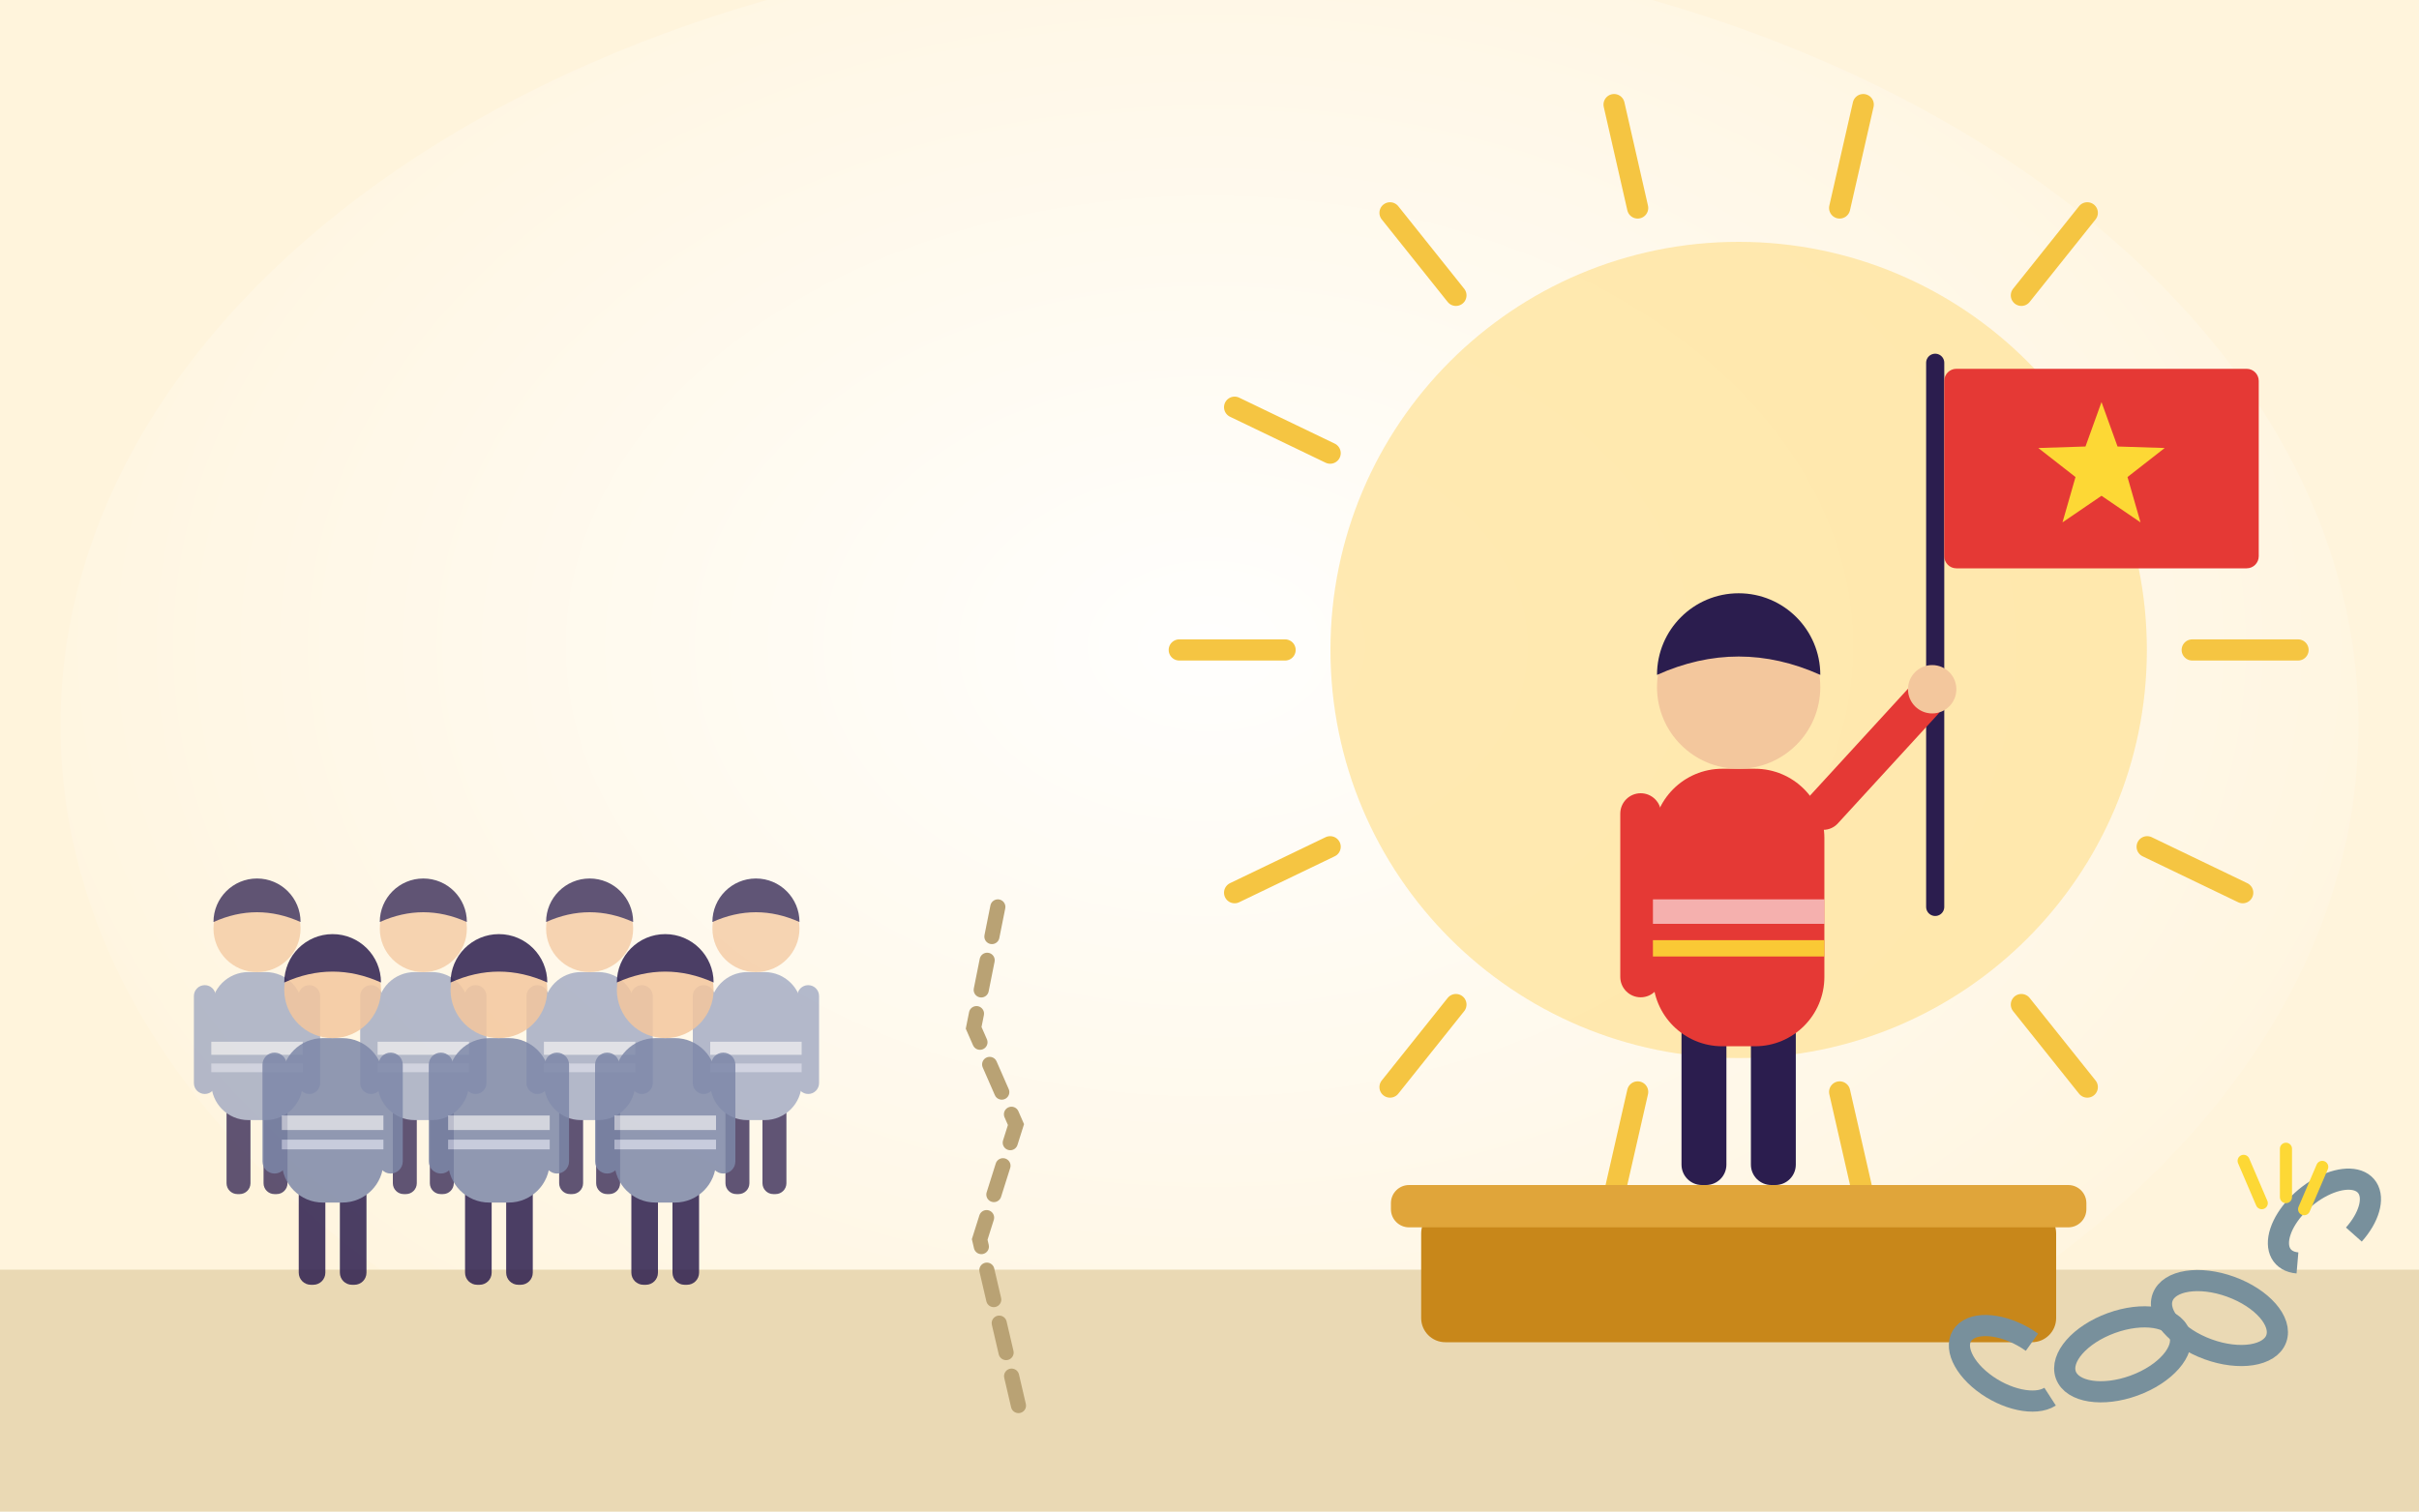
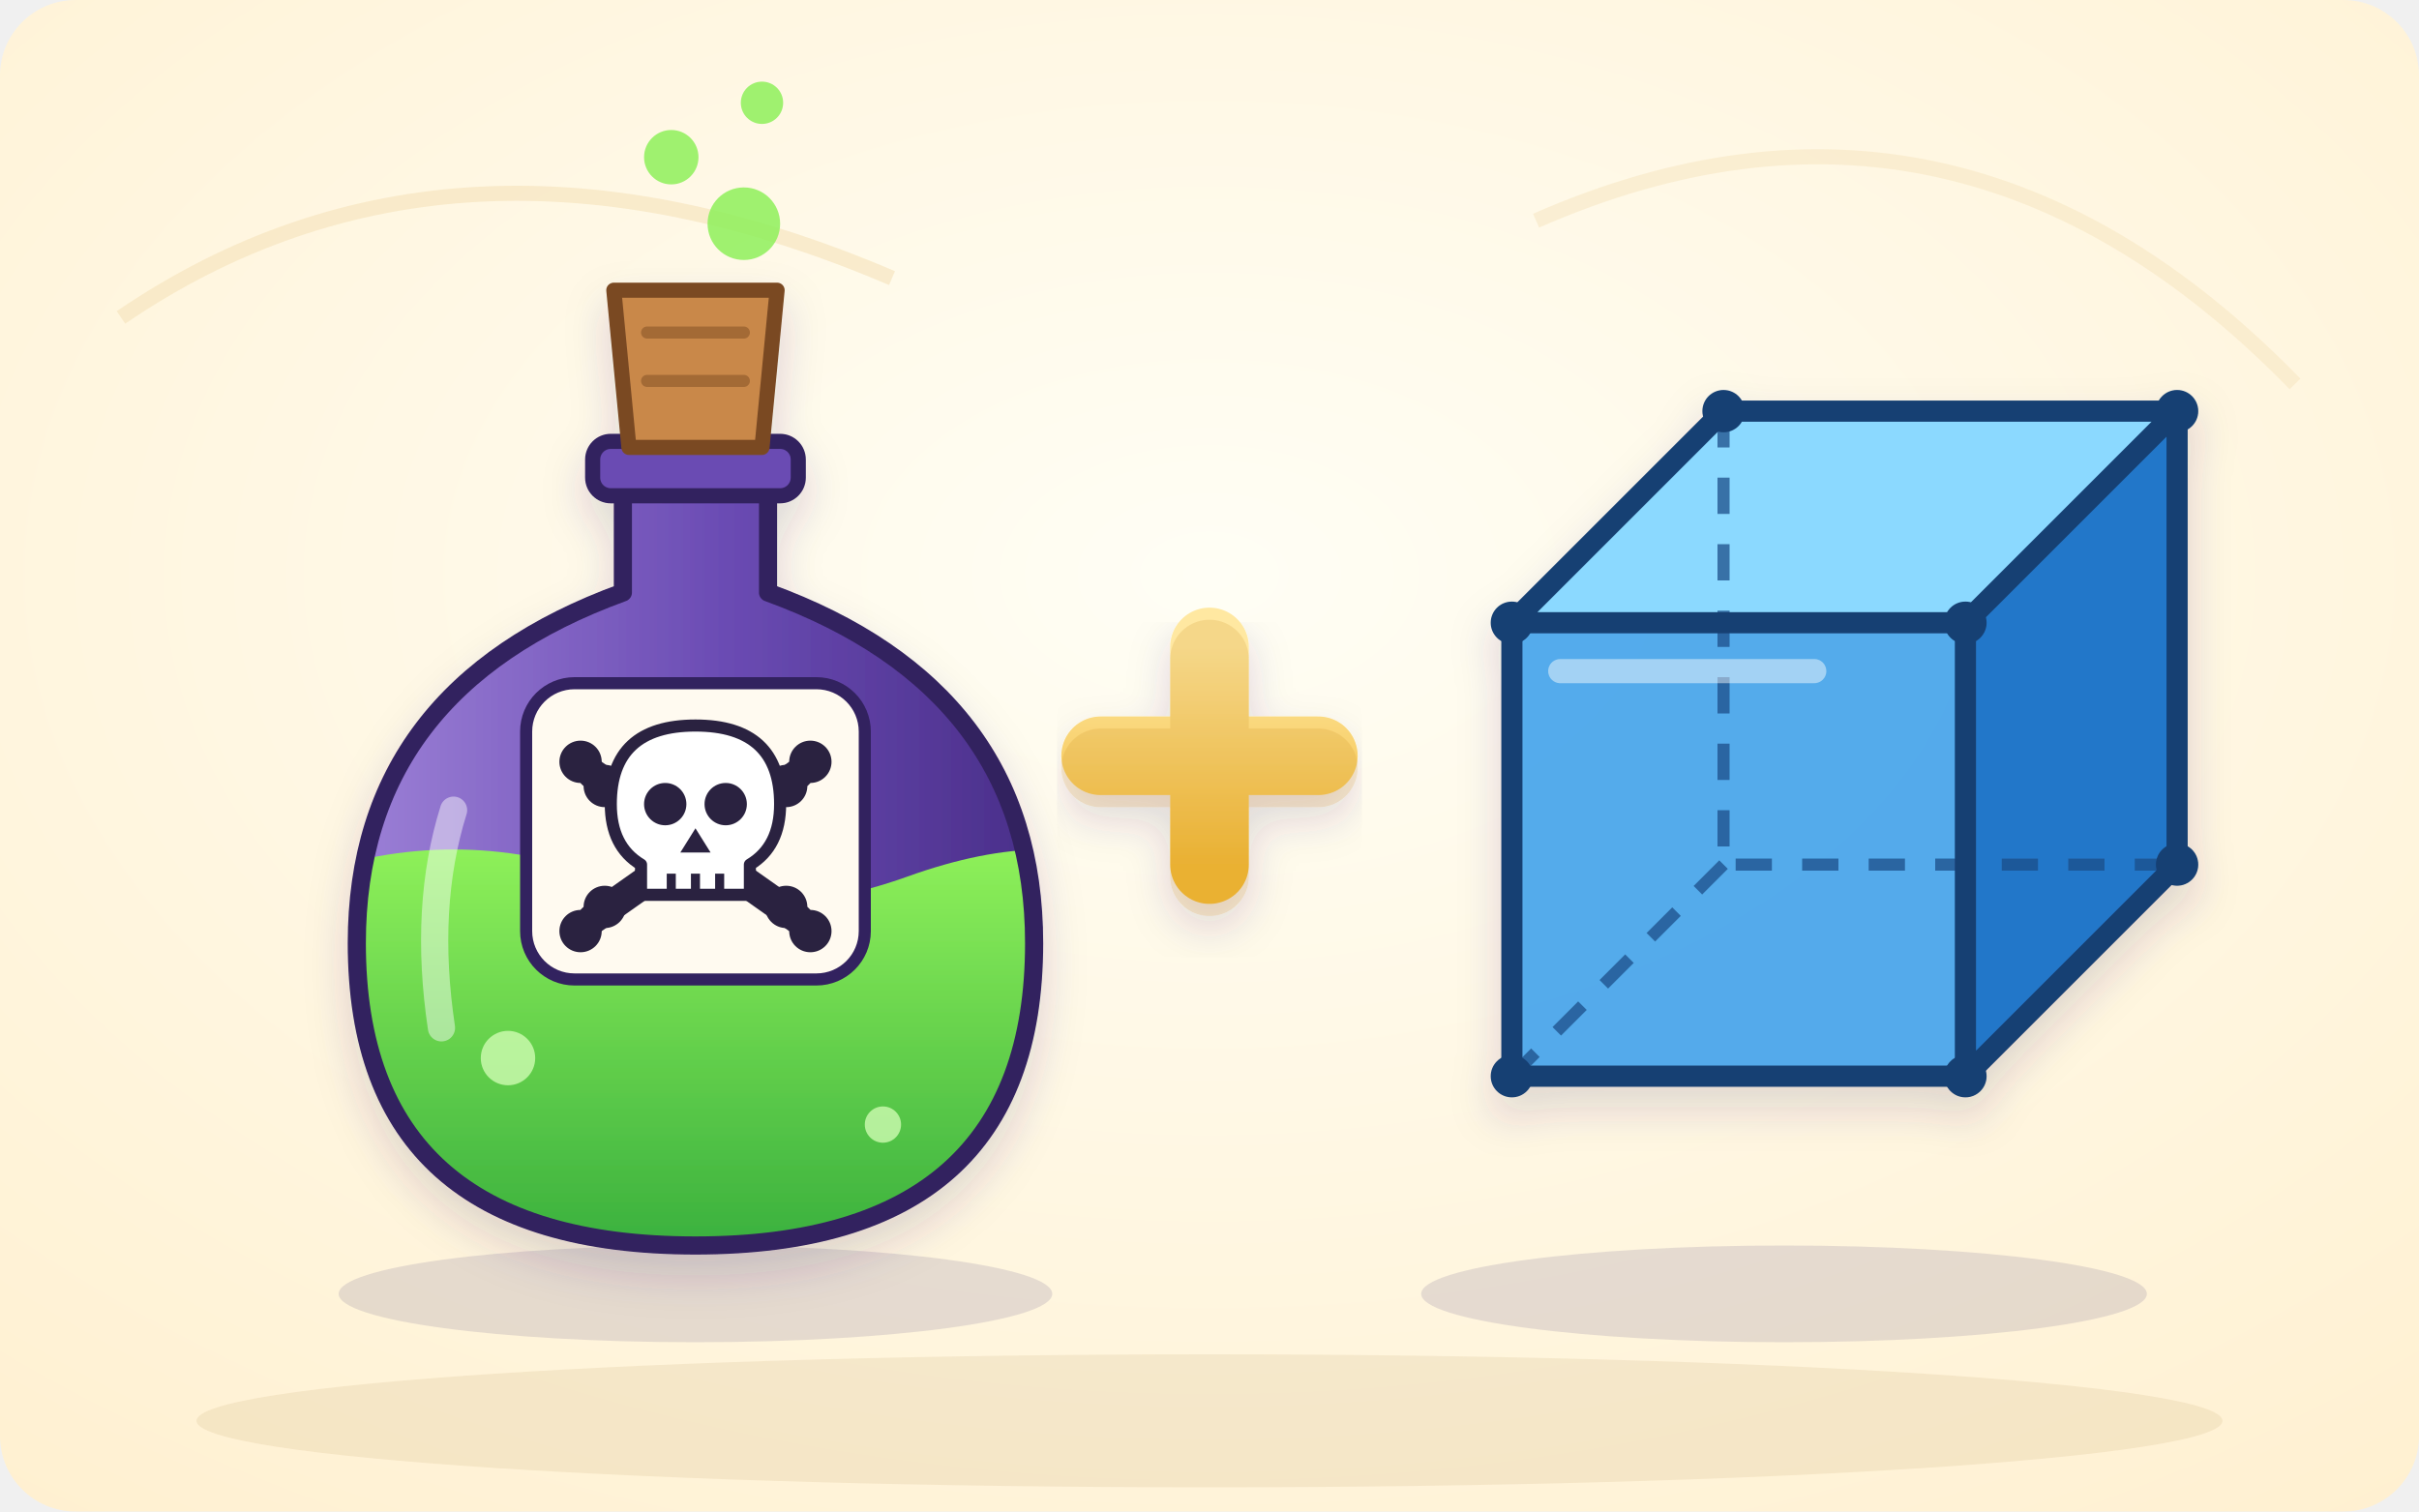
- <svg xmlns="http://www.w3.org/2000/svg" viewBox="0 0 800 500" role="img" aria-label="Một người cầm cờ đứng vững trên bệ riêng, tách khỏi nhóm phía sau">
+ <svg xmlns="http://www.w3.org/2000/svg" viewBox="0 0 800 500" width="800" height="500" role="img" aria-label="Một lọ thuốc độc có hình đầu lâu, dấu cộng, và một hình lập phương">
  <defs>
-     <radialGradient id="glow" cx="50%" cy="45%" r="60%">
-       <stop offset="0" stop-color="#ffffff" stop-opacity=".95" />
-       <stop offset="1" stop-color="#ffffff" stop-opacity="0" />
+     <radialGradient id="bg" cx="50%" cy="38%" r="80%">
+       <stop offset="0" stop-color="#fffef5" />
+       <stop offset="1" stop-color="#fff0d0" />
    </radialGradient>
+     <linearGradient id="gold" x2="0" y2="1">
+       <stop offset="0" stop-color="#ffe8a1" />
+       <stop offset="1" stop-color="#f1b938" />
+     </linearGradient>
+     <linearGradient id="glass" x1="0" x2="1">
+       <stop offset="0" stop-color="#9b7fd6" />
+       <stop offset=".55" stop-color="#6a4bb3" />
+       <stop offset="1" stop-color="#4a2f8a" />
+     </linearGradient>
+     <linearGradient id="potion" x2="0" y2="1">
+       <stop offset="0" stop-color="#8ef05a" />
+       <stop offset="1" stop-color="#2fa83a" />
+     </linearGradient>
+     <clipPath id="flask">
+       <path d="M206 160 V196 Q118 228 118 312 Q118 412 230 412 Q342 412 342 312 Q342 228 254 196 V160 Z" />
+     </clipPath>
+     <filter id="shadow" x="-20%" y="-20%" width="140%" height="155%">
+       <feDropShadow dx="0" dy="7" stdDeviation="7" flood-color="#453474" flood-opacity=".17" />
+     </filter>
  </defs>
-   <rect width="800" height="500" fill="#fff4dc" />
-   <ellipse cx="400" cy="240" rx="380" ry="260" fill="url(#glow)" />
-   <rect x="0" y="420" width="800" height="80" fill="#ead9b4" />
-   <circle cx="575" cy="215" r="135" fill="#ffe39a" opacity=".75" />
-   <line x1="725.0" y1="215.0" x2="760.0" y2="215.0" stroke="#f5c542" stroke-width="7" stroke-linecap="round" />
-   <line x1="710.1" y1="280.1" x2="741.7" y2="295.3" stroke="#f5c542" stroke-width="7" stroke-linecap="round" />
-   <line x1="668.5" y1="332.3" x2="690.3" y2="359.6" stroke="#f5c542" stroke-width="7" stroke-linecap="round" />
-   <line x1="608.4" y1="361.2" x2="616.2" y2="395.4" stroke="#f5c542" stroke-width="7" stroke-linecap="round" />
-   <line x1="541.6" y1="361.2" x2="533.8" y2="395.4" stroke="#f5c542" stroke-width="7" stroke-linecap="round" />
-   <line x1="481.5" y1="332.3" x2="459.7" y2="359.6" stroke="#f5c542" stroke-width="7" stroke-linecap="round" />
-   <line x1="439.9" y1="280.1" x2="408.3" y2="295.3" stroke="#f5c542" stroke-width="7" stroke-linecap="round" />
-   <line x1="425.0" y1="215.0" x2="390.0" y2="215.0" stroke="#f5c542" stroke-width="7" stroke-linecap="round" />
-   <line x1="439.9" y1="149.9" x2="408.3" y2="134.7" stroke="#f5c542" stroke-width="7" stroke-linecap="round" />
-   <line x1="481.5" y1="97.7" x2="459.7" y2="70.4" stroke="#f5c542" stroke-width="7" stroke-linecap="round" />
-   <line x1="541.6" y1="68.8" x2="533.8" y2="34.6" stroke="#f5c542" stroke-width="7" stroke-linecap="round" />
-   <line x1="608.4" y1="68.8" x2="616.2" y2="34.6" stroke="#f5c542" stroke-width="7" stroke-linecap="round" />
-   <line x1="668.5" y1="97.7" x2="690.3" y2="70.4" stroke="#f5c542" stroke-width="7" stroke-linecap="round" />
-   <line x1="710.1" y1="149.9" x2="741.7" y2="134.7" stroke="#f5c542" stroke-width="7" stroke-linecap="round" />
-   <g transform="translate(85 395) scale(0.72)" opacity="0.75">
-     <rect x="-14" y="-42" width="11" height="42" rx="5" fill="#2b1d4e" />
-     <rect x="3" y="-42" width="11" height="42" rx="5" fill="#2b1d4e" />
-     <rect x="-29" y="-96" width="10" height="50" rx="5" fill="#9aa3bf" />
-     <rect x="19" y="-96" width="10" height="50" rx="5" fill="#9aa3bf" />
-     <rect x="-21" y="-102" width="42" height="68" rx="17" fill="#9aa3bf" />
-     <rect x="-21" y="-70" width="42" height="6" fill="#ffffff" opacity=".6" />
-     <rect x="-21" y="-60" width="42" height="4" fill="#c5cbe0" opacity=".9" />
-     <circle cx="0" cy="-122" r="20" fill="#f3c79d" />
-     <path d="M-20 -125 a20 20 0 0 1 40 0 q-20 -9 -40 0z" fill="#2b1d4e" />
+   <rect width="800" height="500" rx="25" fill="url(#bg)" />
+   <ellipse cx="400" cy="470" rx="335" ry="22" fill="#ae8540" opacity=".12" />
+   <path d="M40 105 Q150 30 295 92" fill="none" stroke="#f6e4bd" stroke-width="5" opacity=".65" />
+   <path d="M508 73 Q647 12 759 127" fill="none" stroke="#f6e4bd" stroke-width="5" opacity=".5" />
+   <ellipse cx="230" cy="428" rx="118" ry="16" fill="#453474" opacity=".14" />
+   <g filter="url(#shadow)">
+     <path d="M206 160 V196 Q118 228 118 312 Q118 412 230 412 Q342 412 342 312 Q342 228 254 196 V160 Z" fill="url(#glass)" />
+     <g clip-path="url(#flask)">
+       <path d="M100 290 Q150 272 200 290 T300 290 T380 290 V430 H100 Z" fill="url(#potion)" />
+       <circle cx="168" cy="350" r="9" fill="#d6ffb8" opacity=".75" />
+       <circle cx="292" cy="372" r="6" fill="#d6ffb8" opacity=".75" />
+       <circle cx="270" cy="318" r="5" fill="#d6ffb8" opacity=".7" />
+     </g>
+     <path d="M206 160 V196 Q118 228 118 312 Q118 412 230 412 Q342 412 342 312 Q342 228 254 196 V160 Z" fill="none" stroke="#33215f" stroke-width="6" stroke-linejoin="round" />
+     <path d="M150 268 Q140 300 146 340" fill="none" stroke="#fff" stroke-width="9" stroke-linecap="round" opacity=".45" />
+     <rect x="196" y="146" width="68" height="18" rx="6" fill="#6a4bb3" stroke="#33215f" stroke-width="5" />
+     <path d="M203 96 H257 L252 148 H208 Z" fill="#c9884a" stroke="#7a4a24" stroke-width="5" stroke-linejoin="round" />
+     <path d="M214 110 H246 M214 126 H246" stroke="#a36a35" stroke-width="4" stroke-linecap="round" />
+     <rect x="174" y="226" width="112" height="98" rx="16" fill="#fffaf0" stroke="#33215f" stroke-width="4" />
+     <g stroke="#2b2440" stroke-width="10" stroke-linecap="round">
+       <path d="M196 304 L264 256 M196 256 L264 304" />
+     </g>
+     <g fill="#2b2440">
+       <circle cx="192" cy="252" r="7" />
+       <circle cx="200" cy="260" r="7" />
+       <circle cx="268" cy="252" r="7" />
+       <circle cx="260" cy="260" r="7" />
+       <circle cx="192" cy="308" r="7" />
+       <circle cx="200" cy="300" r="7" />
+       <circle cx="268" cy="308" r="7" />
+       <circle cx="260" cy="300" r="7" />
+     </g>
+     <path d="M230 240 Q258 240 258 266 Q258 280 248 286 V296 H212 V286 Q202 280 202 266 Q202 240 230 240 Z" fill="#fff" stroke="#2b2440" stroke-width="4" stroke-linejoin="round" />
+     <circle cx="220" cy="266" r="7" fill="#2b2440" />
+     <circle cx="240" cy="266" r="7" fill="#2b2440" />
+     <path d="M230 274 L225 282 H235 Z" fill="#2b2440" />
+     <path d="M222 289 V296 M230 289 V296 M238 289 V296" stroke="#2b2440" stroke-width="3" />
  </g>
-   <g transform="translate(140 395) scale(0.72)" opacity="0.75">
-     <rect x="-14" y="-42" width="11" height="42" rx="5" fill="#2b1d4e" />
-     <rect x="3" y="-42" width="11" height="42" rx="5" fill="#2b1d4e" />
-     <rect x="-29" y="-96" width="10" height="50" rx="5" fill="#9aa3bf" />
-     <rect x="19" y="-96" width="10" height="50" rx="5" fill="#9aa3bf" />
-     <rect x="-21" y="-102" width="42" height="68" rx="17" fill="#9aa3bf" />
-     <rect x="-21" y="-70" width="42" height="6" fill="#ffffff" opacity=".6" />
-     <rect x="-21" y="-60" width="42" height="4" fill="#c5cbe0" opacity=".9" />
-     <circle cx="0" cy="-122" r="20" fill="#f3c79d" />
-     <path d="M-20 -125 a20 20 0 0 1 40 0 q-20 -9 -40 0z" fill="#2b1d4e" />
+   <g fill="#8ef05a" opacity=".85">
+     <circle cx="246" cy="74" r="12" />
+     <circle cx="222" cy="52" r="9" />
+     <circle cx="252" cy="34" r="7" />
  </g>
-   <g transform="translate(195 395) scale(0.72)" opacity="0.75">
-     <rect x="-14" y="-42" width="11" height="42" rx="5" fill="#2b1d4e" />
-     <rect x="3" y="-42" width="11" height="42" rx="5" fill="#2b1d4e" />
-     <rect x="-29" y="-96" width="10" height="50" rx="5" fill="#9aa3bf" />
-     <rect x="19" y="-96" width="10" height="50" rx="5" fill="#9aa3bf" />
-     <rect x="-21" y="-102" width="42" height="68" rx="17" fill="#9aa3bf" />
-     <rect x="-21" y="-70" width="42" height="6" fill="#ffffff" opacity=".6" />
-     <rect x="-21" y="-60" width="42" height="4" fill="#c5cbe0" opacity=".9" />
-     <circle cx="0" cy="-122" r="20" fill="#f3c79d" />
-     <path d="M-20 -125 a20 20 0 0 1 40 0 q-20 -9 -40 0z" fill="#2b1d4e" />
+   <g filter="url(#shadow)">
+     <path d="M400 214 V286 M364 250 H436" stroke="url(#gold)" stroke-width="26" stroke-linecap="round" />
+     <path d="M400 214 V286 M364 250 H436" stroke="#c98a1e" stroke-width="26" stroke-linecap="round" opacity=".18" transform="translate(0 4)" />
  </g>
-   <g transform="translate(250 395) scale(0.72)" opacity="0.75">
-     <rect x="-14" y="-42" width="11" height="42" rx="5" fill="#2b1d4e" />
-     <rect x="3" y="-42" width="11" height="42" rx="5" fill="#2b1d4e" />
-     <rect x="-29" y="-96" width="10" height="50" rx="5" fill="#9aa3bf" />
-     <rect x="19" y="-96" width="10" height="50" rx="5" fill="#9aa3bf" />
-     <rect x="-21" y="-102" width="42" height="68" rx="17" fill="#9aa3bf" />
-     <rect x="-21" y="-70" width="42" height="6" fill="#ffffff" opacity=".6" />
-     <rect x="-21" y="-60" width="42" height="4" fill="#c5cbe0" opacity=".9" />
-     <circle cx="0" cy="-122" r="20" fill="#f3c79d" />
-     <path d="M-20 -125 a20 20 0 0 1 40 0 q-20 -9 -40 0z" fill="#2b1d4e" />
-   </g>
-   <g transform="translate(110 425) scale(0.8)" opacity="0.85">
-     <rect x="-14" y="-42" width="11" height="42" rx="5" fill="#2b1d4e" />
-     <rect x="3" y="-42" width="11" height="42" rx="5" fill="#2b1d4e" />
-     <rect x="-29" y="-96" width="10" height="50" rx="5" fill="#7d87a8" />
-     <rect x="19" y="-96" width="10" height="50" rx="5" fill="#7d87a8" />
-     <rect x="-21" y="-102" width="42" height="68" rx="17" fill="#7d87a8" />
-     <rect x="-21" y="-70" width="42" height="6" fill="#ffffff" opacity=".6" />
-     <rect x="-21" y="-60" width="42" height="4" fill="#c5cbe0" opacity=".9" />
-     <circle cx="0" cy="-122" r="20" fill="#f3c79d" />
-     <path d="M-20 -125 a20 20 0 0 1 40 0 q-20 -9 -40 0z" fill="#2b1d4e" />
-   </g>
-   <g transform="translate(165 425) scale(0.8)" opacity="0.85">
-     <rect x="-14" y="-42" width="11" height="42" rx="5" fill="#2b1d4e" />
-     <rect x="3" y="-42" width="11" height="42" rx="5" fill="#2b1d4e" />
-     <rect x="-29" y="-96" width="10" height="50" rx="5" fill="#7d87a8" />
-     <rect x="19" y="-96" width="10" height="50" rx="5" fill="#7d87a8" />
-     <rect x="-21" y="-102" width="42" height="68" rx="17" fill="#7d87a8" />
-     <rect x="-21" y="-70" width="42" height="6" fill="#ffffff" opacity=".6" />
-     <rect x="-21" y="-60" width="42" height="4" fill="#c5cbe0" opacity=".9" />
-     <circle cx="0" cy="-122" r="20" fill="#f3c79d" />
-     <path d="M-20 -125 a20 20 0 0 1 40 0 q-20 -9 -40 0z" fill="#2b1d4e" />
-   </g>
-   <g transform="translate(220 425) scale(0.8)" opacity="0.85">
-     <rect x="-14" y="-42" width="11" height="42" rx="5" fill="#2b1d4e" />
-     <rect x="3" y="-42" width="11" height="42" rx="5" fill="#2b1d4e" />
-     <rect x="-29" y="-96" width="10" height="50" rx="5" fill="#7d87a8" />
-     <rect x="19" y="-96" width="10" height="50" rx="5" fill="#7d87a8" />
-     <rect x="-21" y="-102" width="42" height="68" rx="17" fill="#7d87a8" />
-     <rect x="-21" y="-70" width="42" height="6" fill="#ffffff" opacity=".6" />
-     <rect x="-21" y="-60" width="42" height="4" fill="#c5cbe0" opacity=".9" />
-     <circle cx="0" cy="-122" r="20" fill="#f3c79d" />
-     <path d="M-20 -125 a20 20 0 0 1 40 0 q-20 -9 -40 0z" fill="#2b1d4e" />
-   </g>
-   <path d="M330 300 L322 340 L336 372 L324 410 L338 470" fill="none" stroke="#b9a274" stroke-width="5" stroke-dasharray="10 8" stroke-linecap="round" />
-   <rect x="470" y="400" width="210" height="44" rx="8" fill="#c8871a" />
-   <rect x="460" y="392" width="230" height="14" rx="6" fill="#e0a53a" />
-   <line x1="640" y1="120" x2="640" y2="300" stroke="#2b1d4e" stroke-width="6" stroke-linecap="round" />
-   <rect x="643" y="122" width="104" height="66" rx="4" fill="#e53935" />
-   <polygon points="695.0,133.0 700.3,147.7 715.9,148.2 703.6,157.8 707.9,172.8 695.0,164.0 682.1,172.8 686.4,157.8 674.1,148.2 689.7,147.7" fill="#fdd835" />
-   <g transform="translate(575 392) scale(1.35)">
-     <rect x="-14" y="-42" width="11" height="42" rx="5" fill="#2b1d4e" />
-     <rect x="3" y="-42" width="11" height="42" rx="5" fill="#2b1d4e" />
-     <rect x="-29" y="-96" width="10" height="50" rx="5" fill="#e53935" />
-     <rect x="-21" y="-102" width="42" height="68" rx="17" fill="#e53935" />
-     <rect x="-21" y="-70" width="42" height="6" fill="#ffffff" opacity=".6" />
-     <rect x="-21" y="-60" width="42" height="4" fill="#fdd835" opacity=".9" />
-     <circle cx="0" cy="-122" r="20" fill="#f3c79d" />
-     <path d="M-20 -125 a20 20 0 0 1 40 0 q-20 -9 -40 0z" fill="#2b1d4e" />
-   </g>
-   <line x1="603" y1="268" x2="636" y2="232" stroke="#e53935" stroke-width="13" stroke-linecap="round" />
-   <circle cx="639" cy="228" r="8" fill="#f3c79d" />
-   <g transform="translate(-10 18)">
-     <g fill="none" stroke="#78909c" stroke-width="7">
-       <ellipse cx="712" cy="430" rx="20" ry="11" transform="rotate(-20 712 430)" />
-       <ellipse cx="744" cy="418" rx="20" ry="11" transform="rotate(20 744 418)" />
-       <path d="M770 398 a18 10 -30 1 1 20 -6" transform="rotate(-10 780 400)" />
-       <path d="M688 444 a18 10 30 1 1 -6 -18" />
+   <ellipse cx="590" cy="428" rx="120" ry="16" fill="#453474" opacity=".14" />
+   <g filter="url(#shadow)" stroke-linejoin="round">
+     <path d="M500 206 L570 136 H720 L650 206 Z" fill="#8bd9ff" />
+     <path d="M650 206 L720 136 V286 L650 356 Z" fill="#2477c9" />
+     <path d="M500 206 H650 V356 H500 Z" fill="#46a5ec" fill-opacity=".9" />
+     <g fill="none" stroke="#1b4f8a" stroke-width="4" stroke-dasharray="12 10" opacity=".75">
+       <path d="M570 136 V286 H720 M570 286 L500 356" />
    </g>
-     <g stroke="#fdd835" stroke-width="4" stroke-linecap="round">
-       <path d="M758 380 L752 366 M772 382 L778 368 M766 378 L766 362" />
+     <g fill="none" stroke="#163f73" stroke-width="7">
+       <path d="M500 206 H650 V356 H500 Z M500 206 L570 136 H720 L650 206 M720 136 V286 L650 356" />
+     </g>
+     <path d="M516 222 H600" stroke="#fff" stroke-width="8" stroke-linecap="round" opacity=".45" />
+     <g fill="#163f73">
+       <circle cx="500" cy="206" r="7" />
+       <circle cx="650" cy="206" r="7" />
+       <circle cx="500" cy="356" r="7" />
+       <circle cx="650" cy="356" r="7" />
+       <circle cx="570" cy="136" r="7" />
+       <circle cx="720" cy="136" r="7" />
+       <circle cx="720" cy="286" r="7" />
    </g>
  </g>
</svg>
